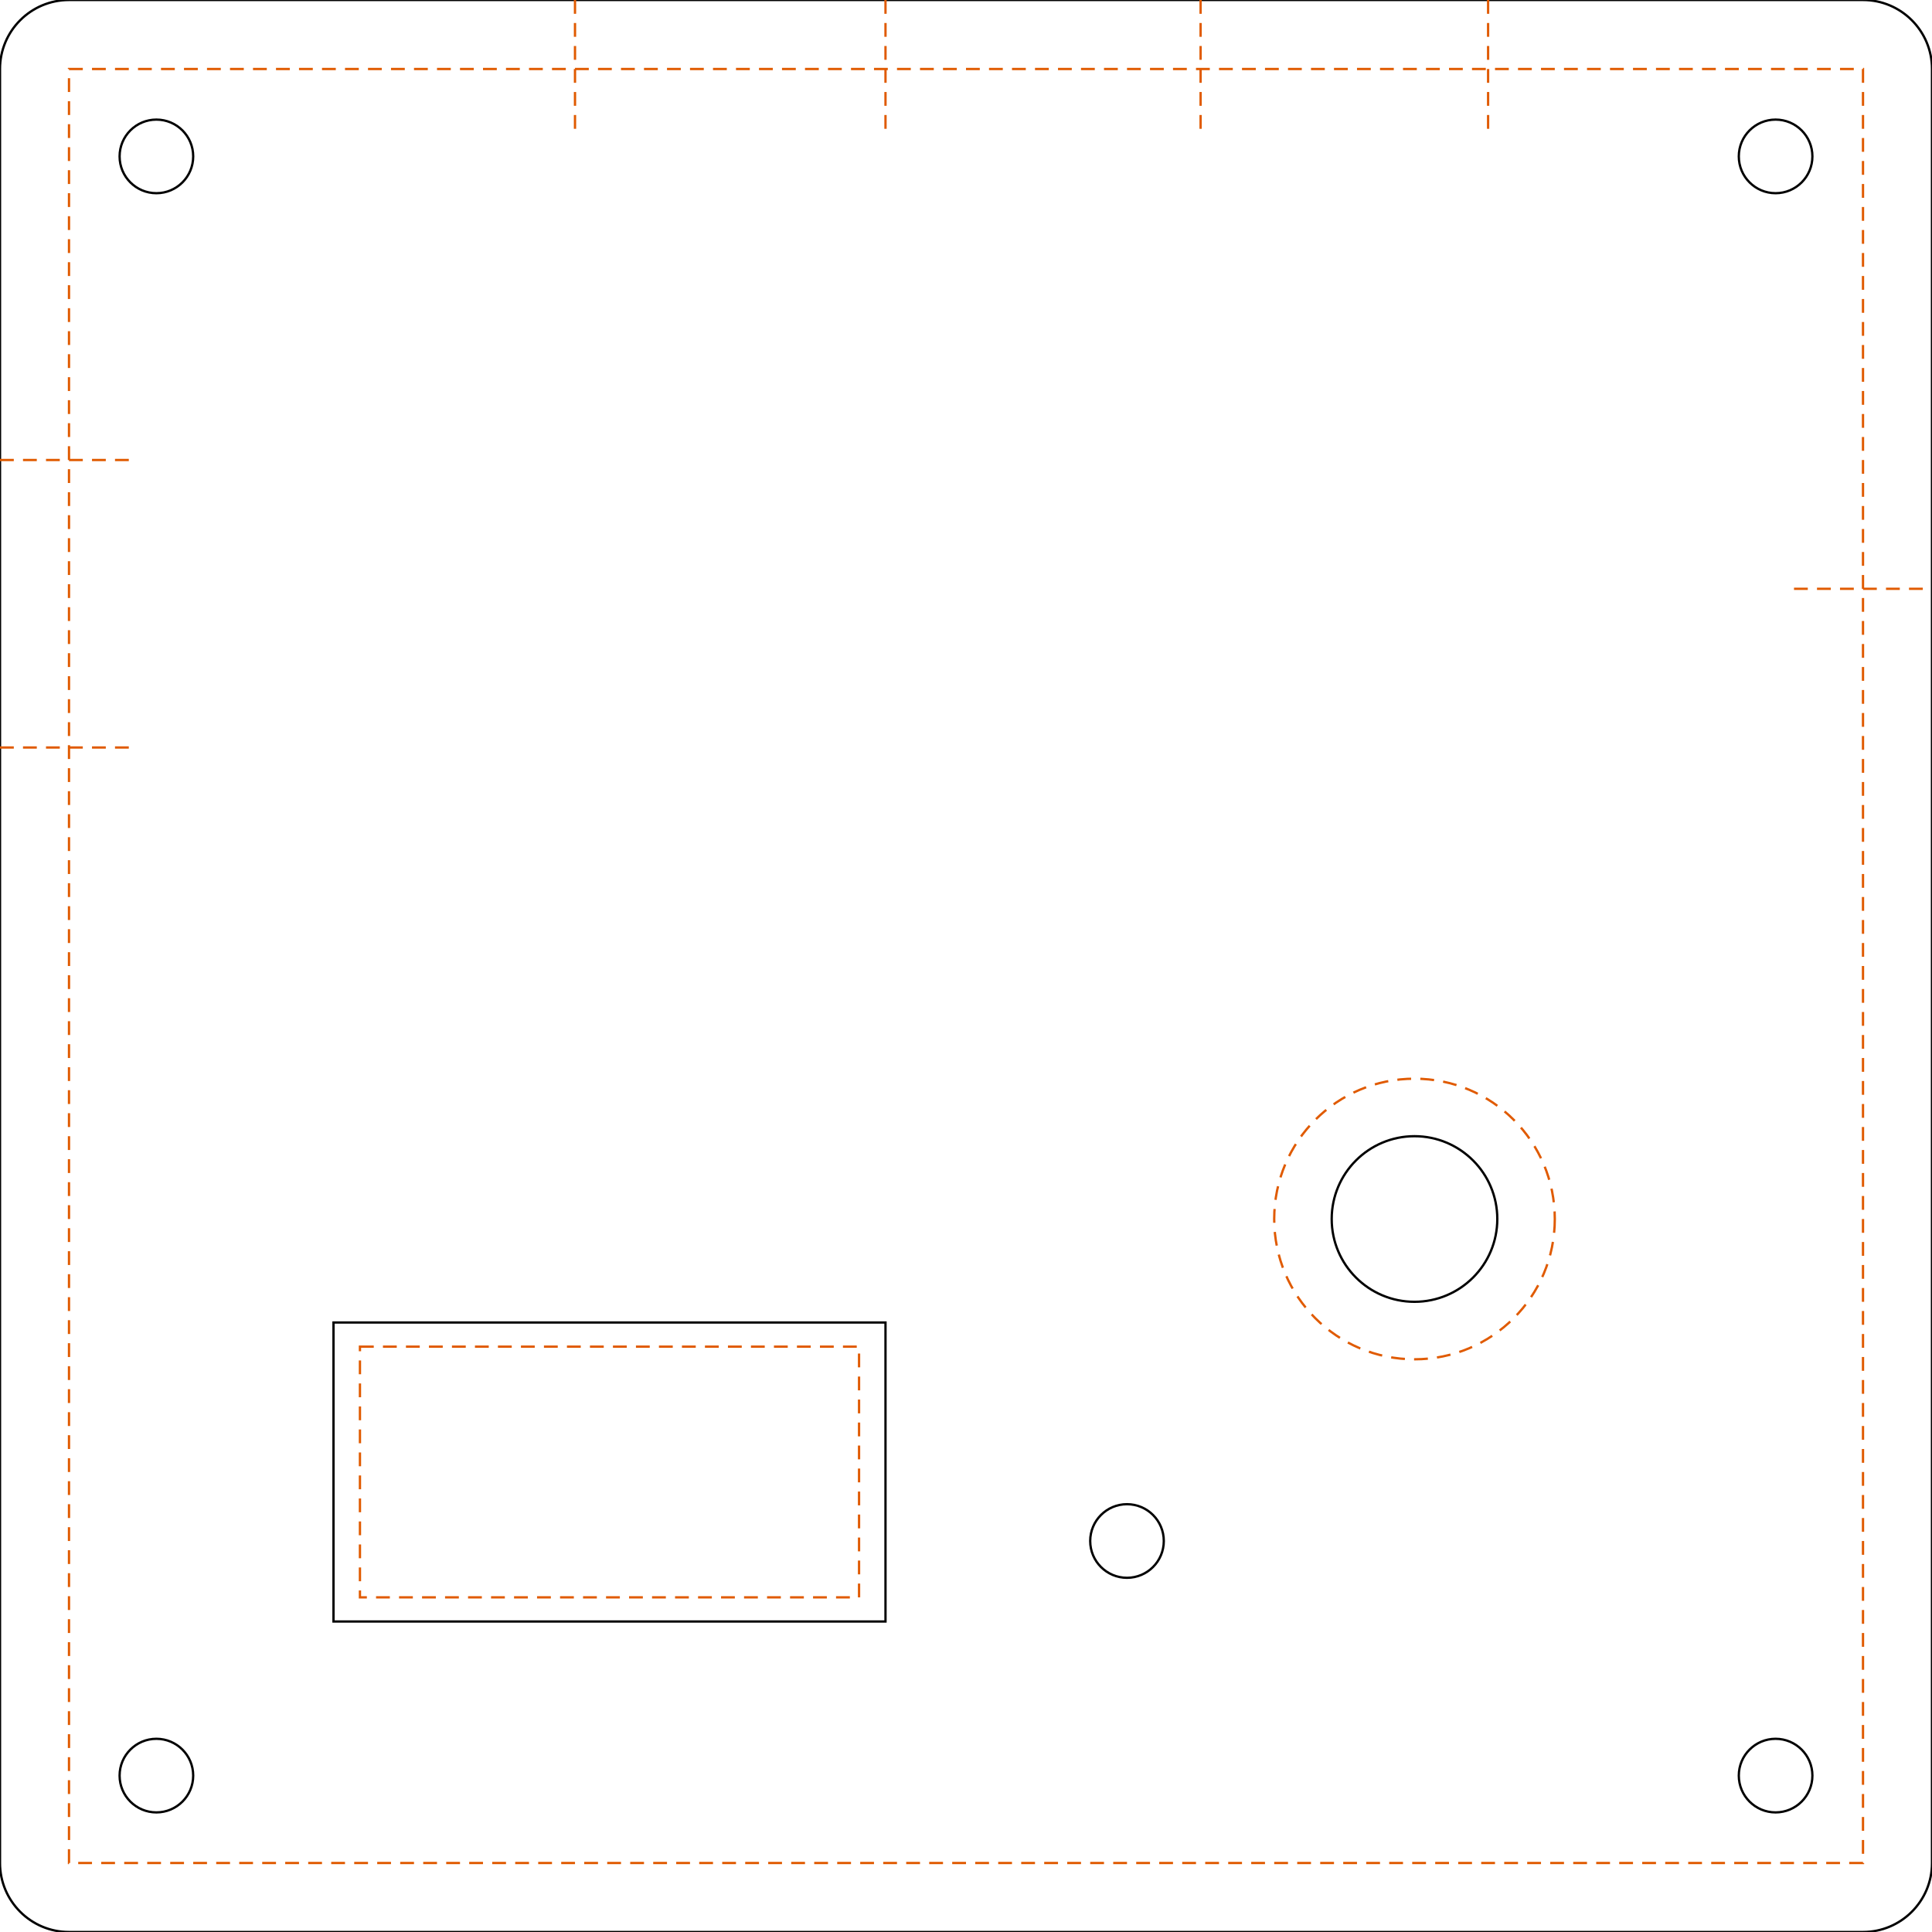
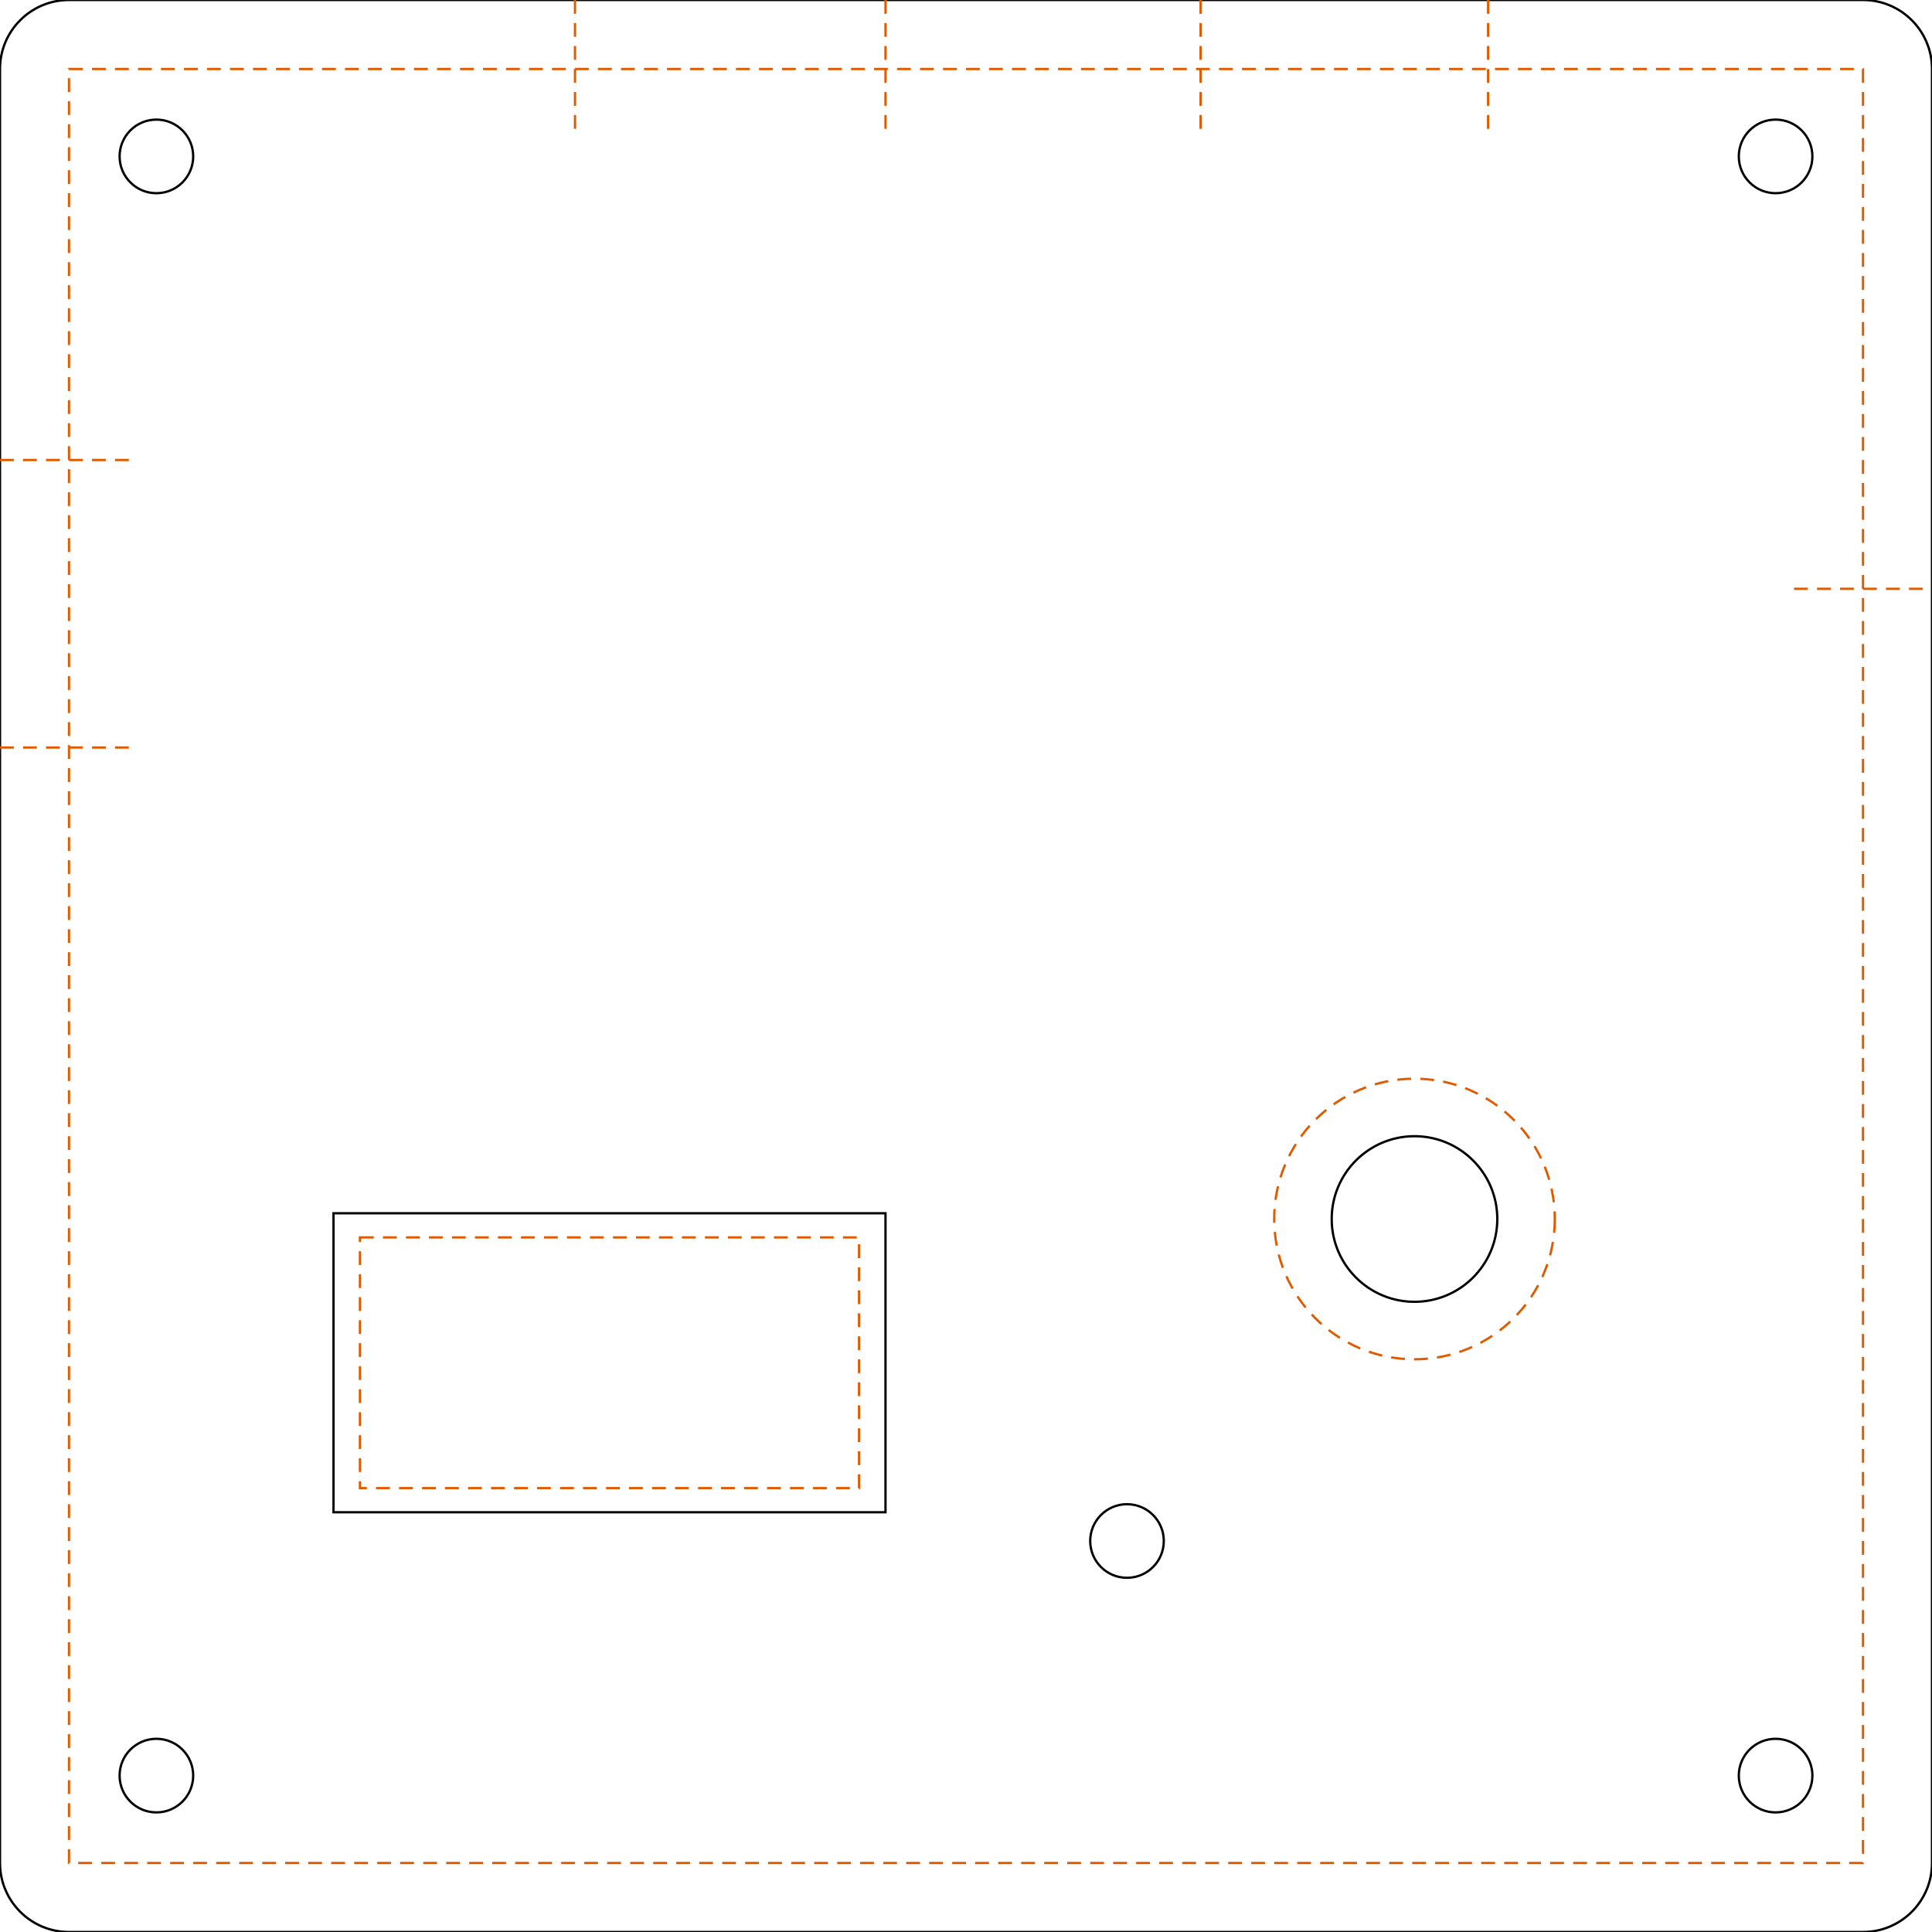
<svg xmlns="http://www.w3.org/2000/svg" width="84mm" height="84mm" viewBox="0 0 84 84">
  <g id="Edge.Cuts" fill="none" stroke="#000" stroke-width="0.1">
    <path id="contorno" d="M3 0H81A3 3 0 0 1 84 3V81A3 3 0 0 1 81 84H3A3 3 0 0 1 0 81V3A3 3 0 0 1 3 0Z" />
    <circle cx="6.8" cy="6.8" r="1.6" id="M3_1" />
    <circle cx="77.2" cy="6.8" r="1.6" id="M3_2" />
    <circle cx="6.8" cy="77.2" r="1.6" id="M3_3" />
    <circle cx="77.2" cy="77.2" r="1.6" id="M3_4" />
-     <rect x="14.5" y="57.5" width="24" height="13" id="ventana_OLED_24x13" />
+     <rect x="14.5" y="52.75" width="24" height="13" id="ventana_OLED_24x13" />
    <circle cx="61.5" cy="53" r="3.6" id="encoder_d7.2" />
    <circle cx="49" cy="67" r="1.6" id="LED_d3.2" />
  </g>
  <g id="referencia" fill="none" stroke="#e05a00" stroke-width="0.1" stroke-dasharray="0.6 0.4">
-     <rect x="15.65" y="58.55" width="21.7" height="10.9" id="OLED_area_activa_21.7x10.9" />
+     <rect x="15.65" y="53.8" width="21.7" height="10.9" id="OLED_area_activa_21.7x10.9" />
    <circle cx="61.5" cy="53" r="6.1" id="perilla_d12.2" />
    <line x1="52.2" y1="0" x2="52.2" y2="6" id="jack_CLK_IN" />
    <line x1="64.7" y1="0" x2="64.7" y2="6" id="jack_SYNC_OUT" />
    <line x1="25" y1="0" x2="25" y2="6" id="usb_PC_COM" />
    <line x1="38.5" y1="0" x2="38.5" y2="6" id="usb_FM-1_SMK" />
    <line x1="0" y1="20" x2="6" y2="20" id="jack_MIDI_OUT_1" />
    <line x1="0" y1="32.5" x2="6" y2="32.5" id="jack_MIDI_OUT_2" />
    <line x1="78" y1="25.6" x2="84" y2="25.6" id="microSD" />
    <rect x="3" y="3" width="78" height="78" id="PCB_78x78" />
  </g>
</svg>
